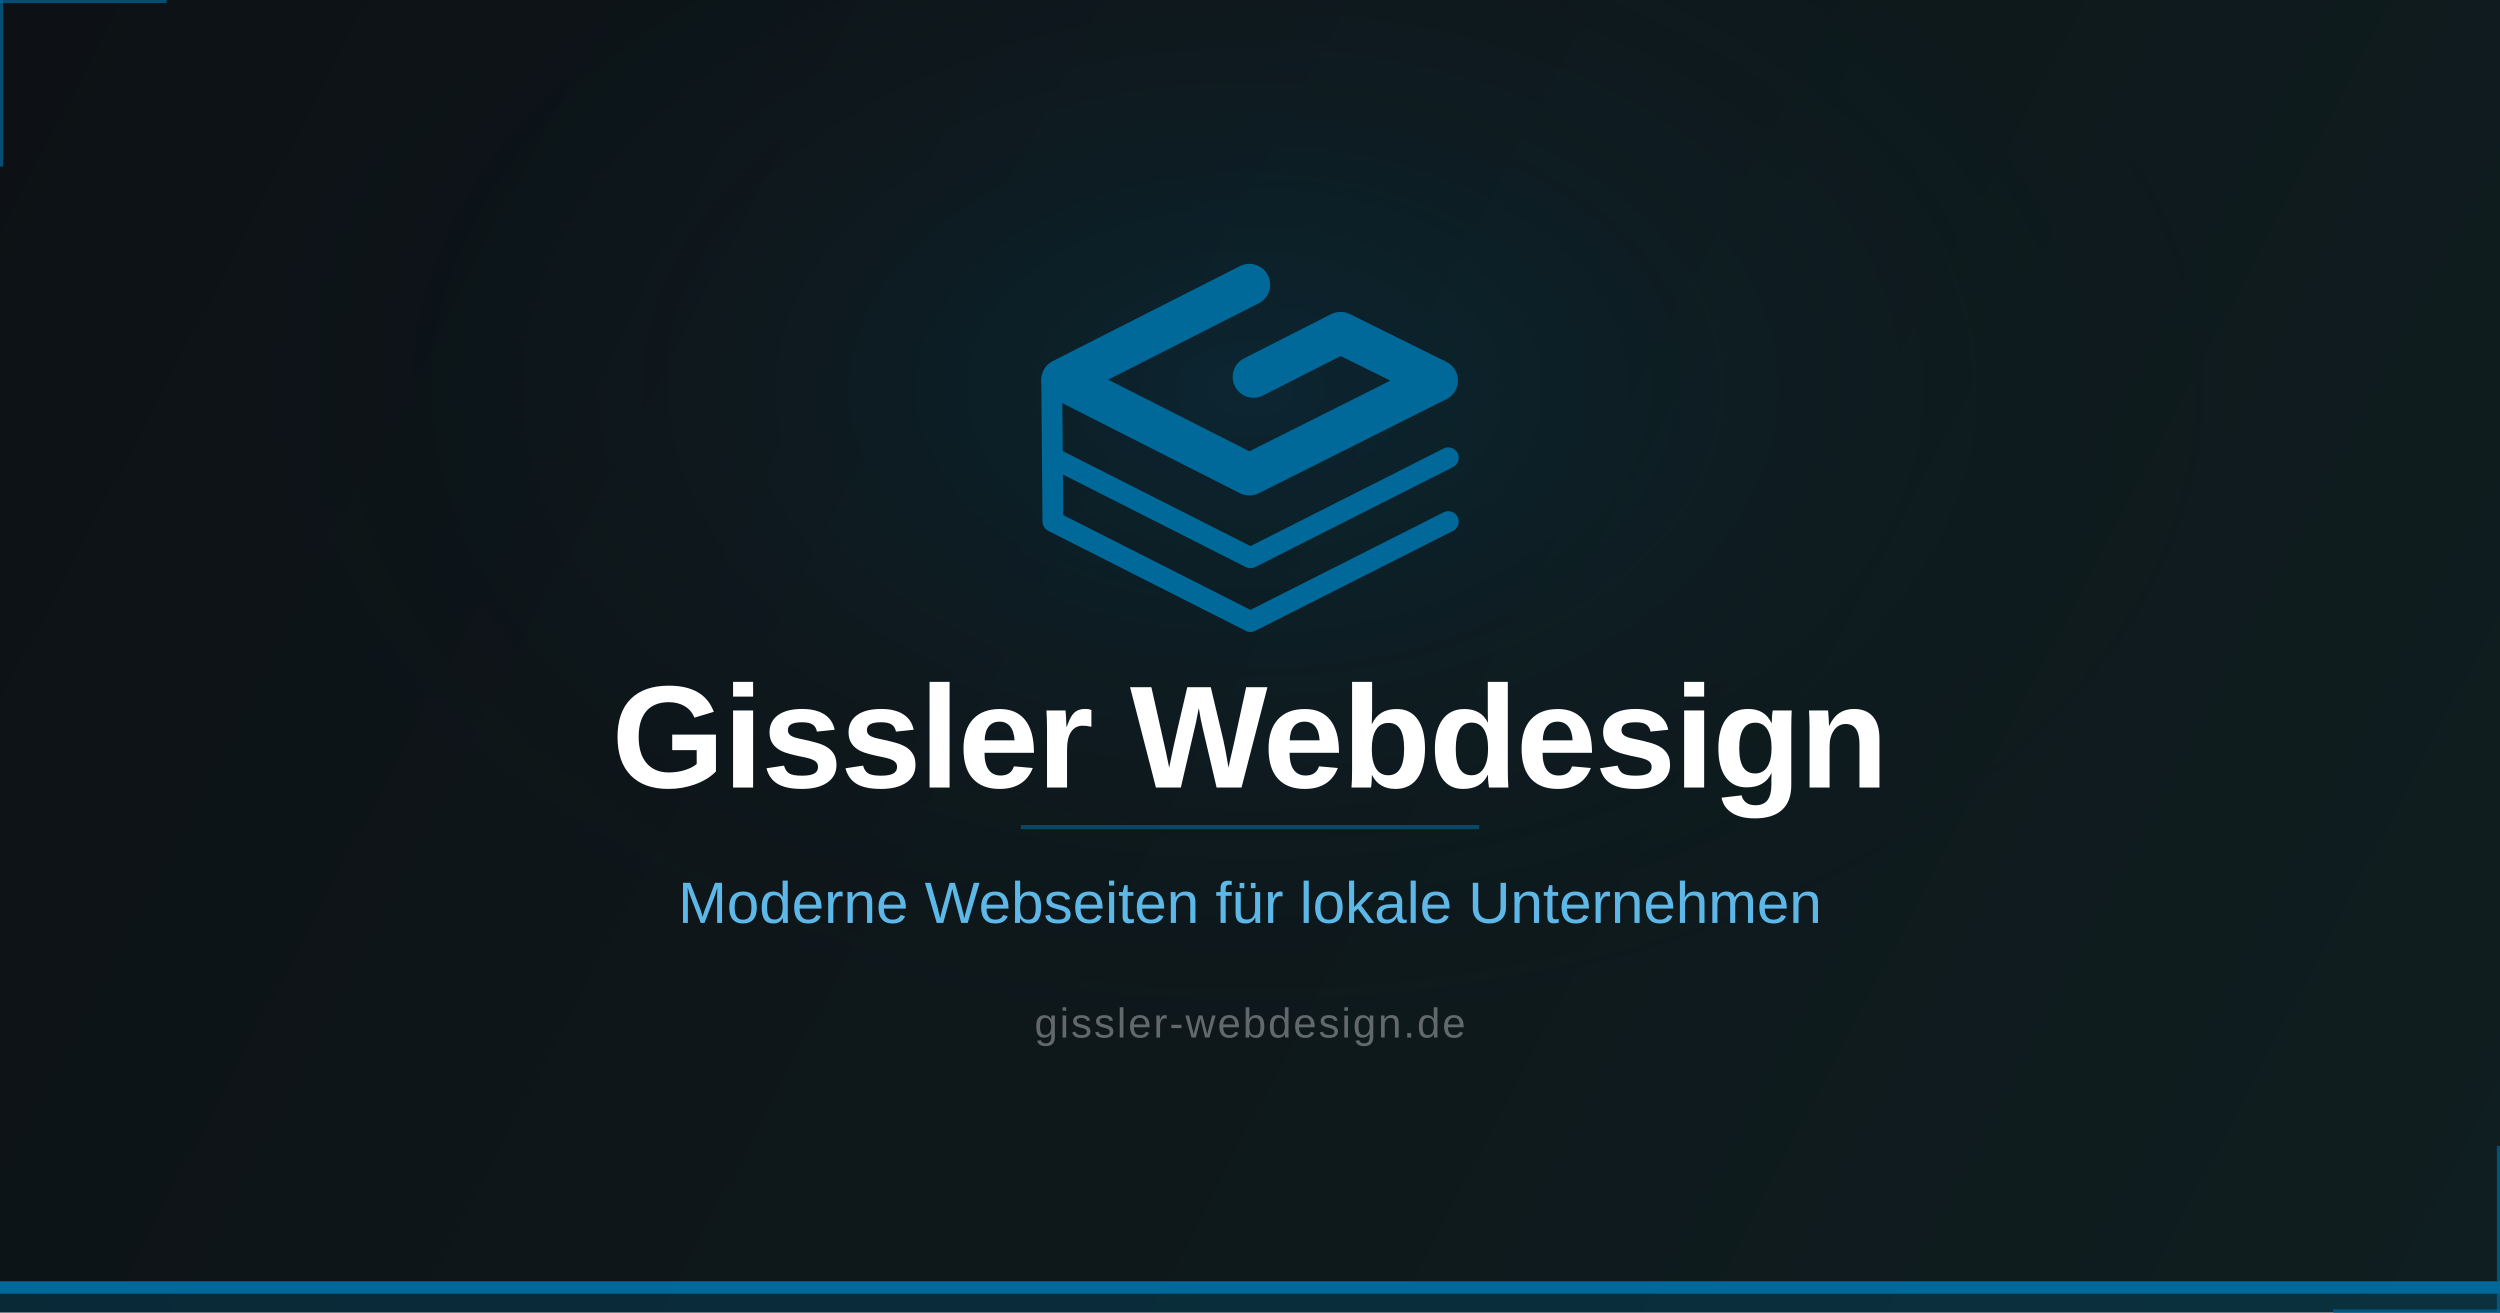
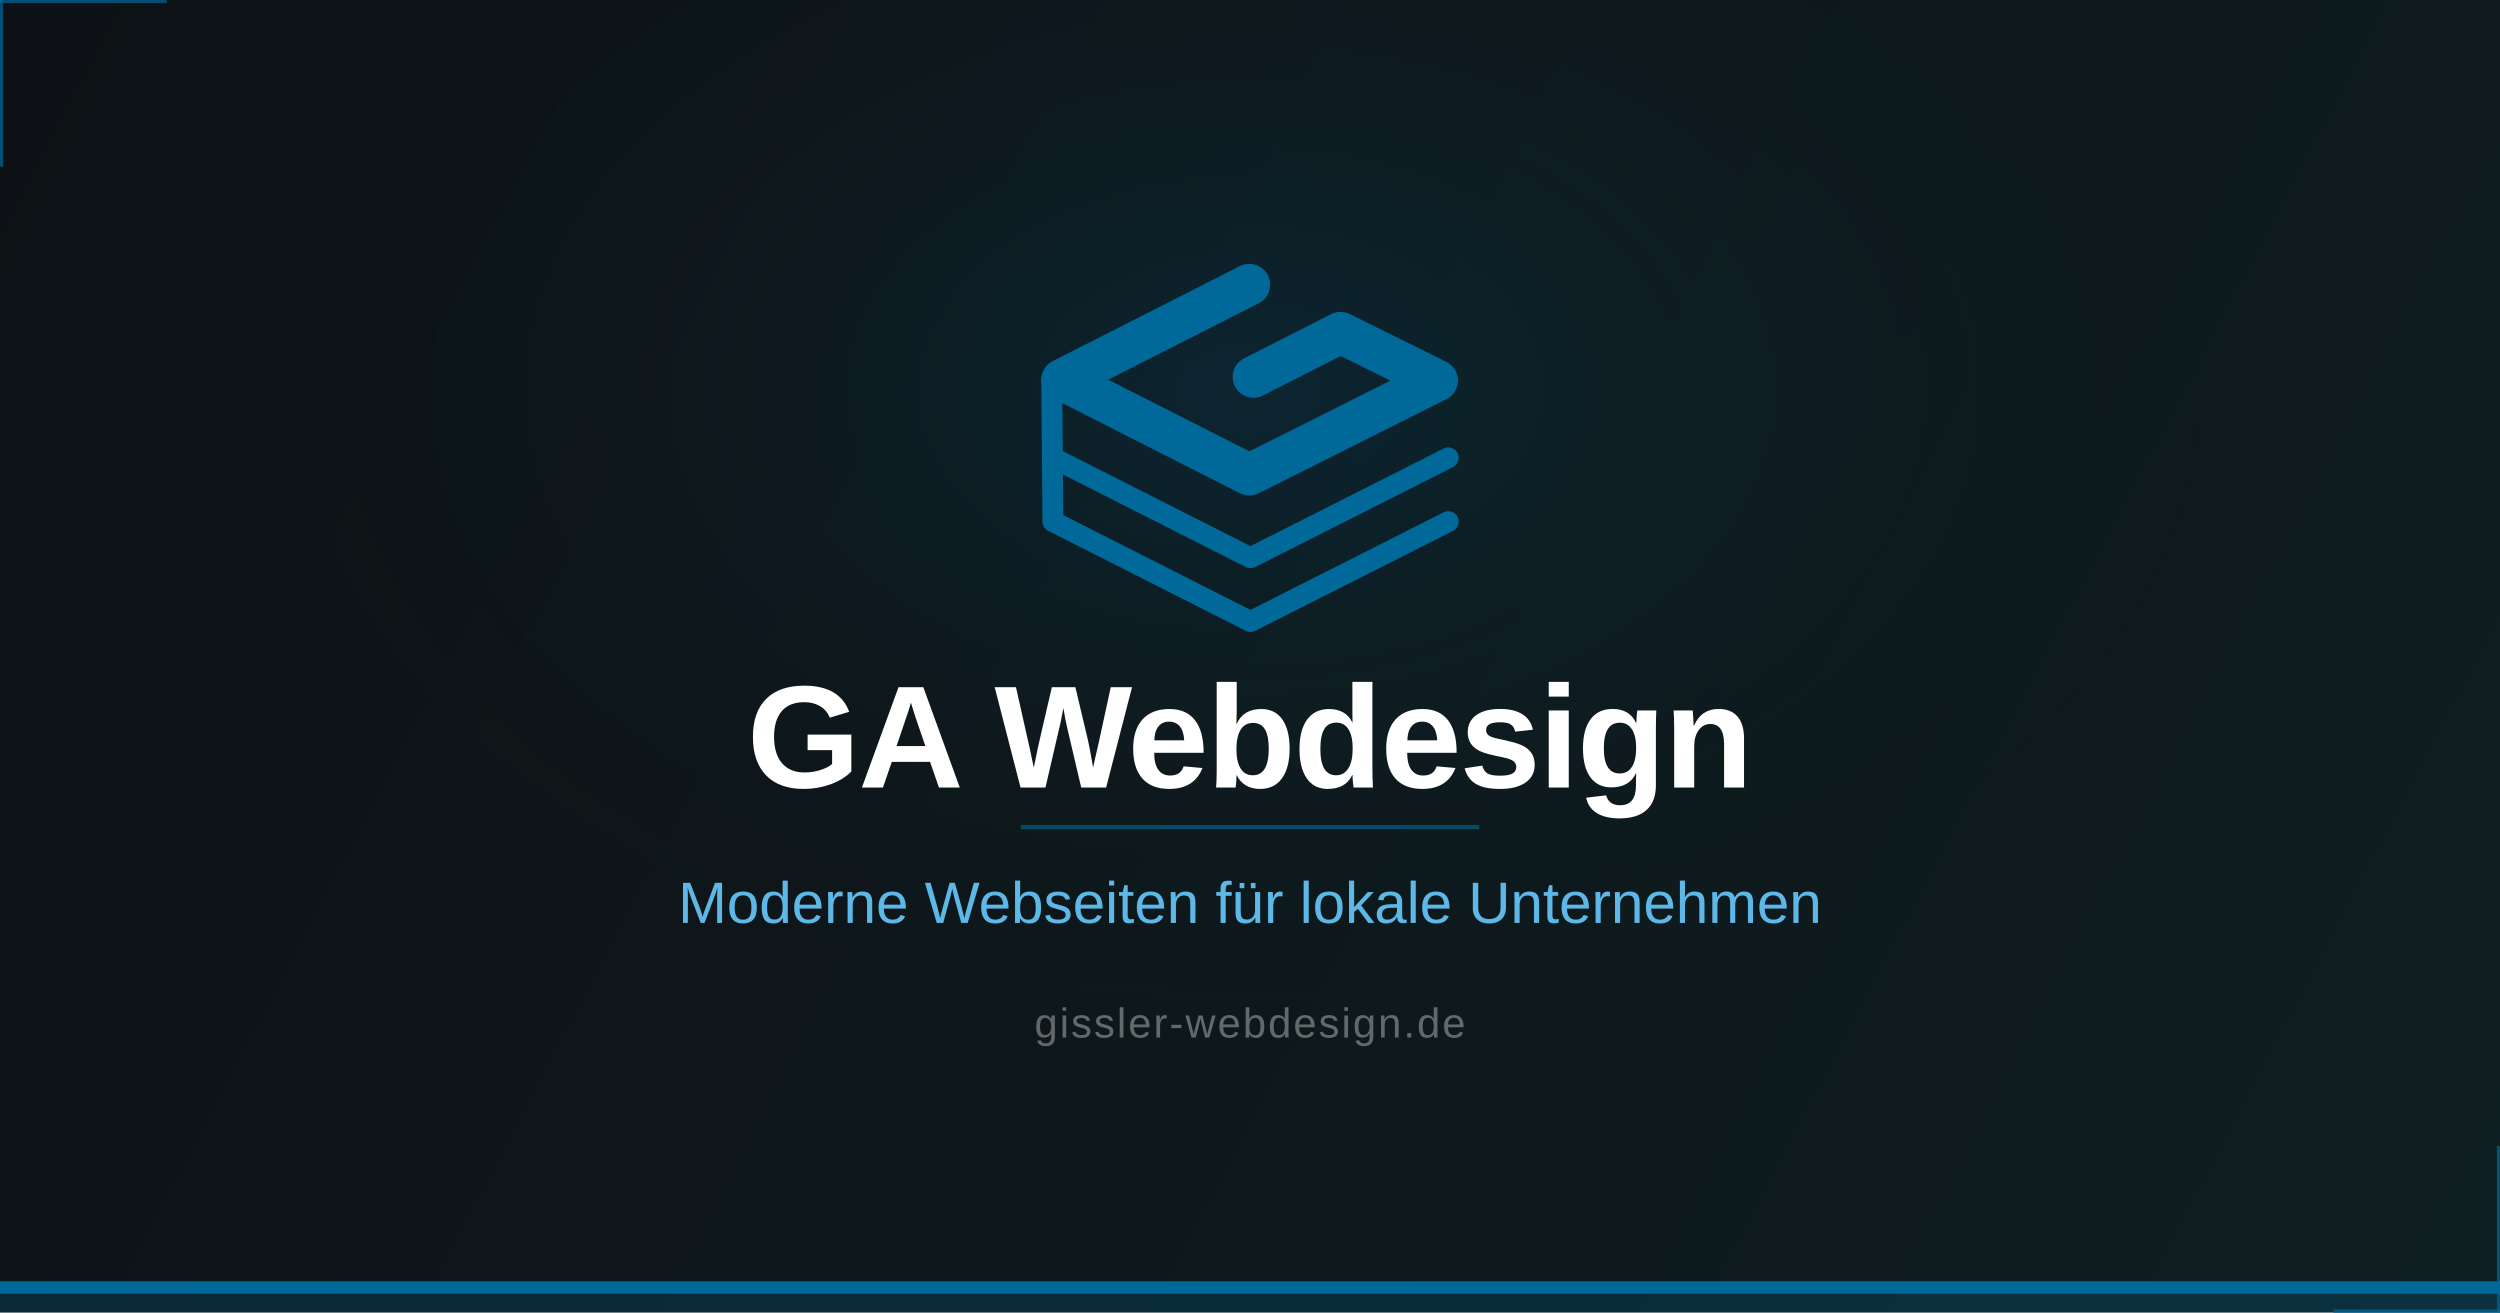
<svg xmlns="http://www.w3.org/2000/svg" width="1200" height="630" viewBox="0 0 1200 630">
  <defs>
    <linearGradient id="bg" x1="0" y1="0" x2="1200" y2="630" gradientUnits="userSpaceOnUse">
      <stop offset="0%" stop-color="#0d1115" />
      <stop offset="100%" stop-color="#0f1e20" />
    </linearGradient>
    <radialGradient id="glow" cx="50%" cy="40%" r="50%">
      <stop offset="0%" stop-color="#006999" stop-opacity="0.18" />
      <stop offset="100%" stop-color="#0d1115" stop-opacity="0" />
    </radialGradient>
  </defs>
  <rect width="1200" height="630" fill="url(#bg)" />
  <ellipse cx="600" cy="252" rx="500" ry="330" fill="url(#glow)" />
  <line x1="0" y1="0" x2="80" y2="0" stroke="#006999" stroke-width="3" stroke-opacity="0.7" />
  <line x1="0" y1="0" x2="0" y2="80" stroke="#006999" stroke-width="3" stroke-opacity="0.7" />
  <line x1="1200" y1="630" x2="1120" y2="630" stroke="#006999" stroke-width="3" stroke-opacity="0.7" />
  <line x1="1200" y1="630" x2="1200" y2="550" stroke="#006999" stroke-width="3" stroke-opacity="0.7" />
  <g transform="translate(499.82, 126.65) scale(2)" fill="none">
    <path d="M2.79 46.54L50.2 70.54L97.68 46.55" stroke="#006999" stroke-width="5" stroke-linecap="round" stroke-linejoin="round" />
    <path d="M97.68 61.86L50.2 85.85L2.79 61.85L2.5 28" stroke="#006999" stroke-width="5" stroke-linecap="round" stroke-linejoin="round" />
    <path d="M49.93 5L5 27.8L49.93 50.59L95 28L71.82 16.53L61.375 21.835L50.93 27.14" stroke="#006999" stroke-width="10" stroke-linecap="round" stroke-linejoin="round" />
  </g>
-   <text x="600" y="378" text-anchor="middle" font-family="'Segoe UI', 'Helvetica Neue', Arial, sans-serif" font-size="70" font-weight="700" fill="white" letter-spacing="-1">Gissler Webdesign</text>
+   <text x="600" y="378" text-anchor="middle" font-family="'Segoe UI', 'Helvetica Neue', Arial, sans-serif" font-size="70" font-weight="700" fill="white" letter-spacing="-1">GA Webdesign</text>
  <rect x="490" y="396" width="220" height="2" fill="#006999" fill-opacity="0.6" />
  <text x="600" y="443" text-anchor="middle" font-family="'Segoe UI', 'Helvetica Neue', Arial, sans-serif" font-size="28" fill="#5db8e8">Moderne Webseiten für lokale Unternehmen</text>
  <text x="600" y="498" text-anchor="middle" font-family="'Segoe UI', 'Helvetica Neue', Arial, sans-serif" font-size="20" fill="white" fill-opacity="0.35" letter-spacing="1">gissler-webdesign.de</text>
  <rect x="0" y="615" width="1200" height="6" fill="#006999" />
  <rect x="0" y="621" width="1200" height="9" fill="#006999" fill-opacity="0.25" />
</svg>
